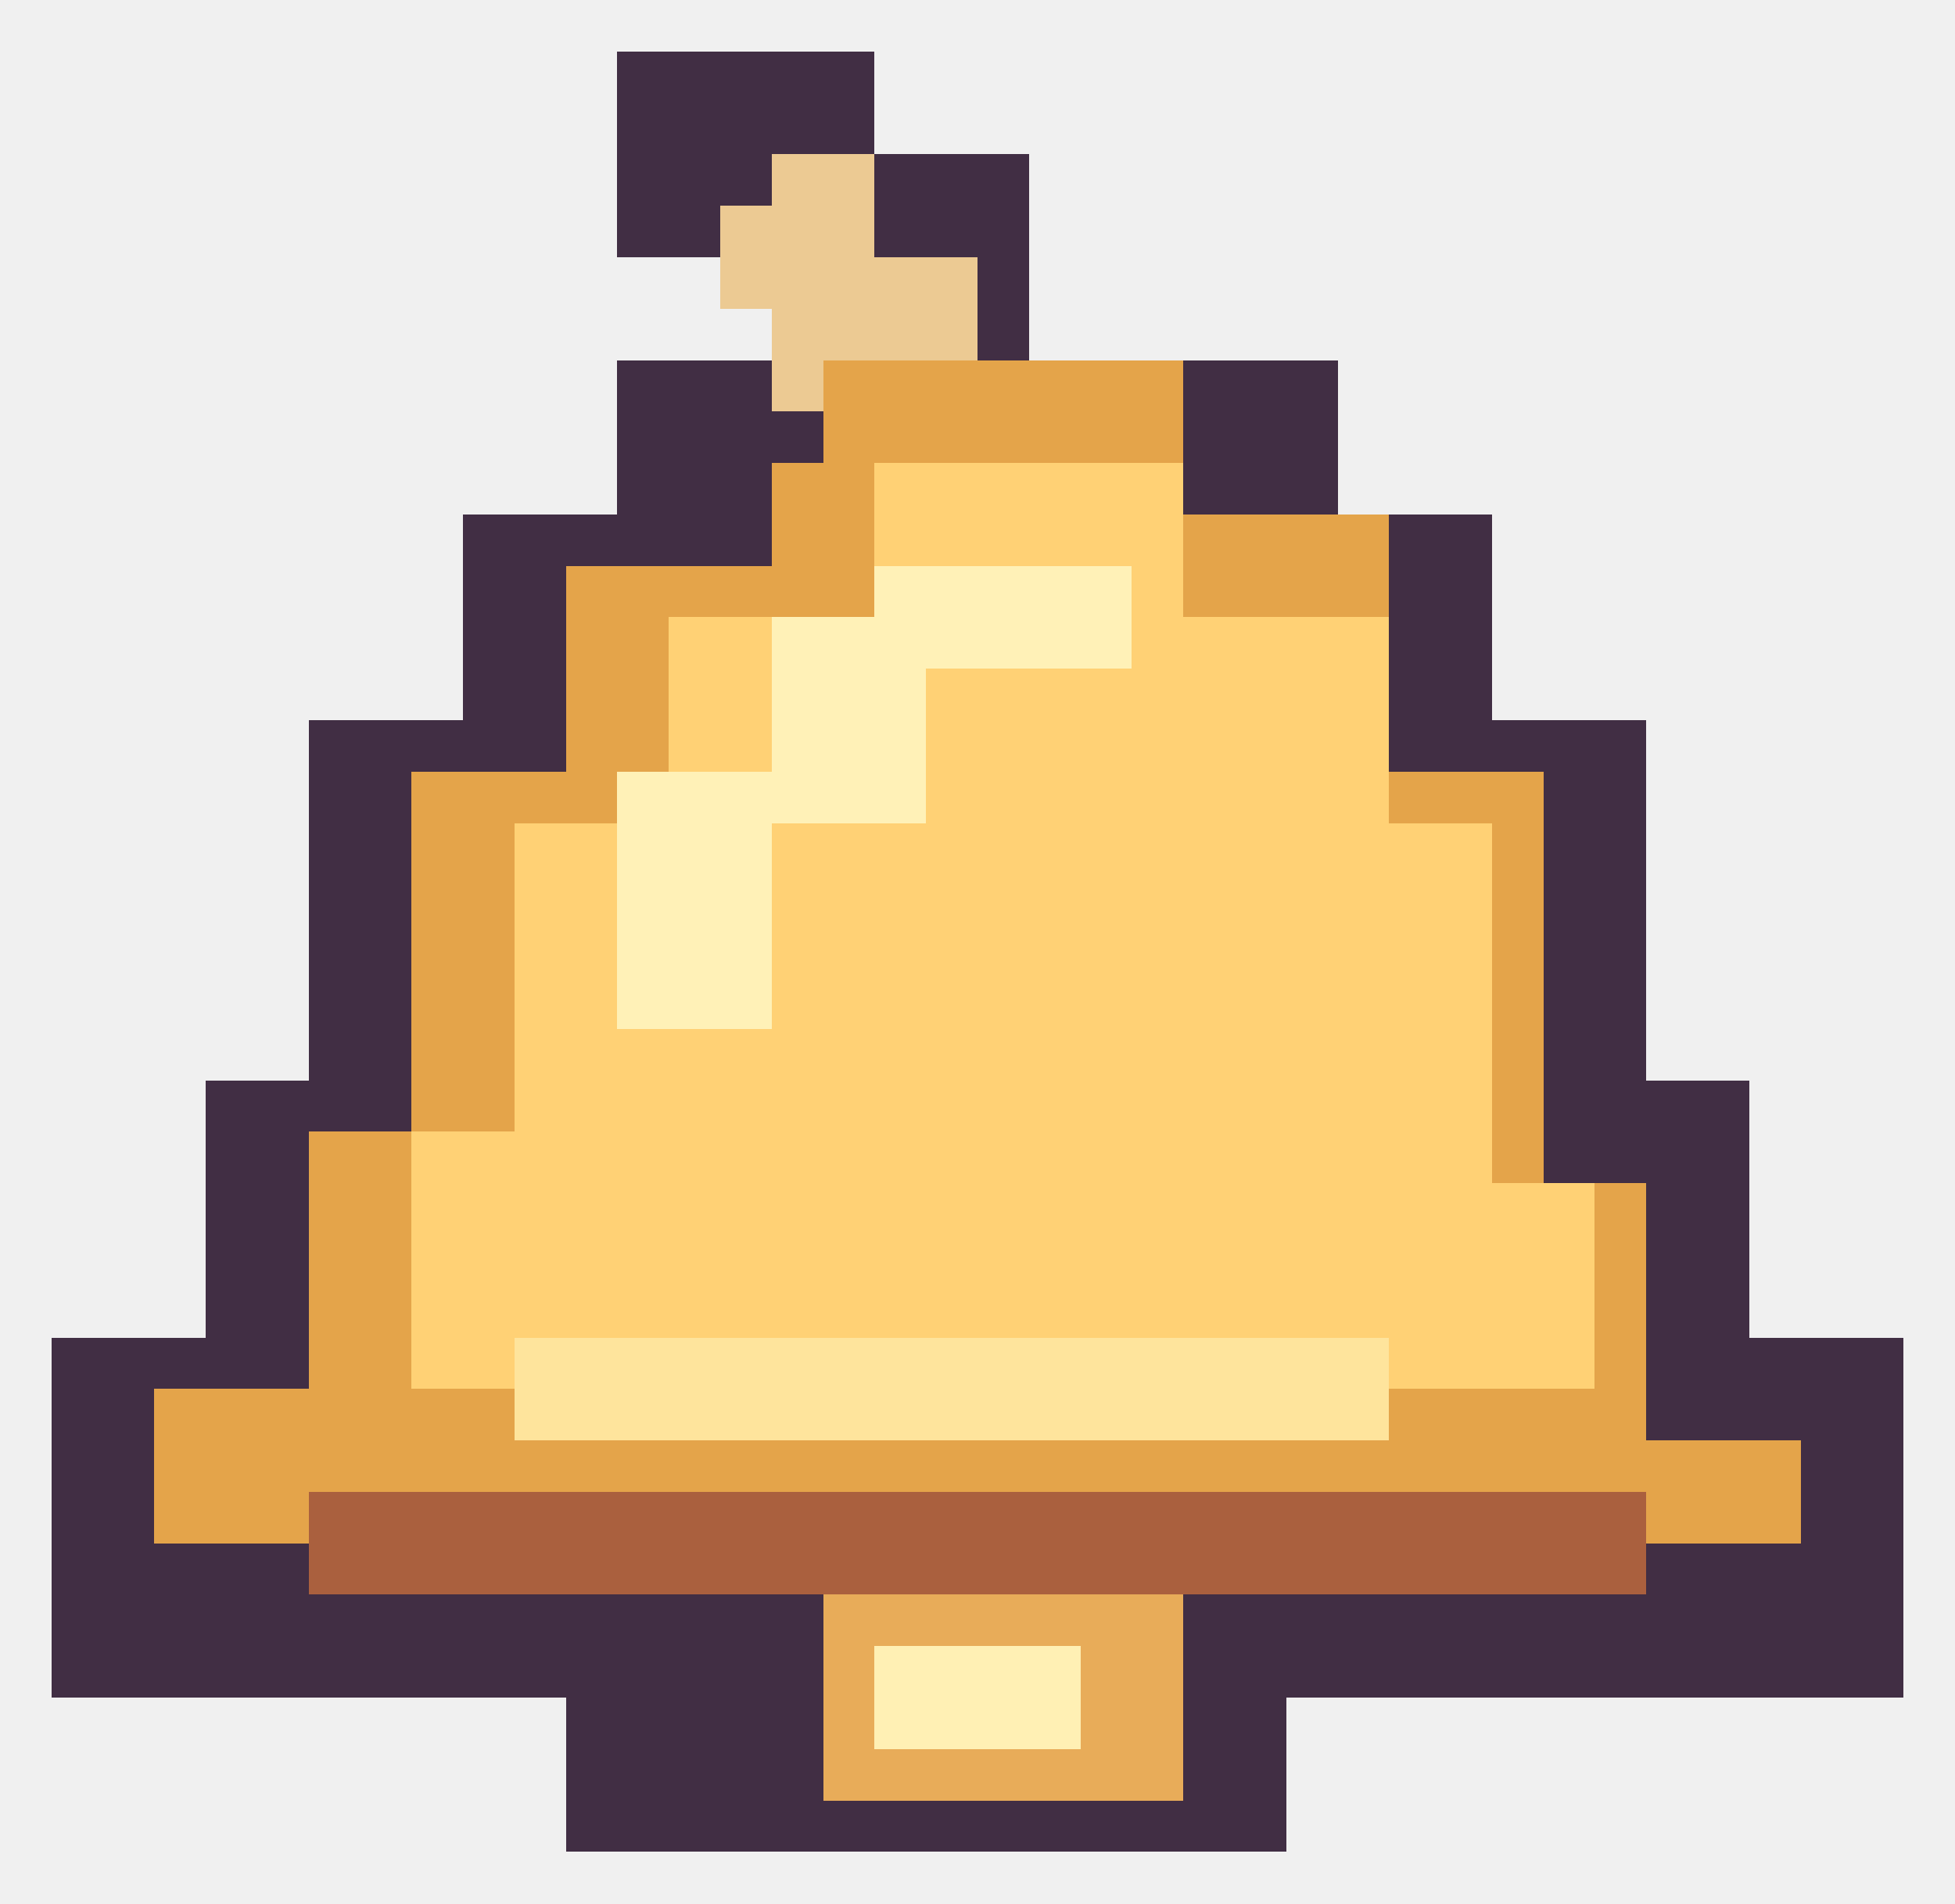
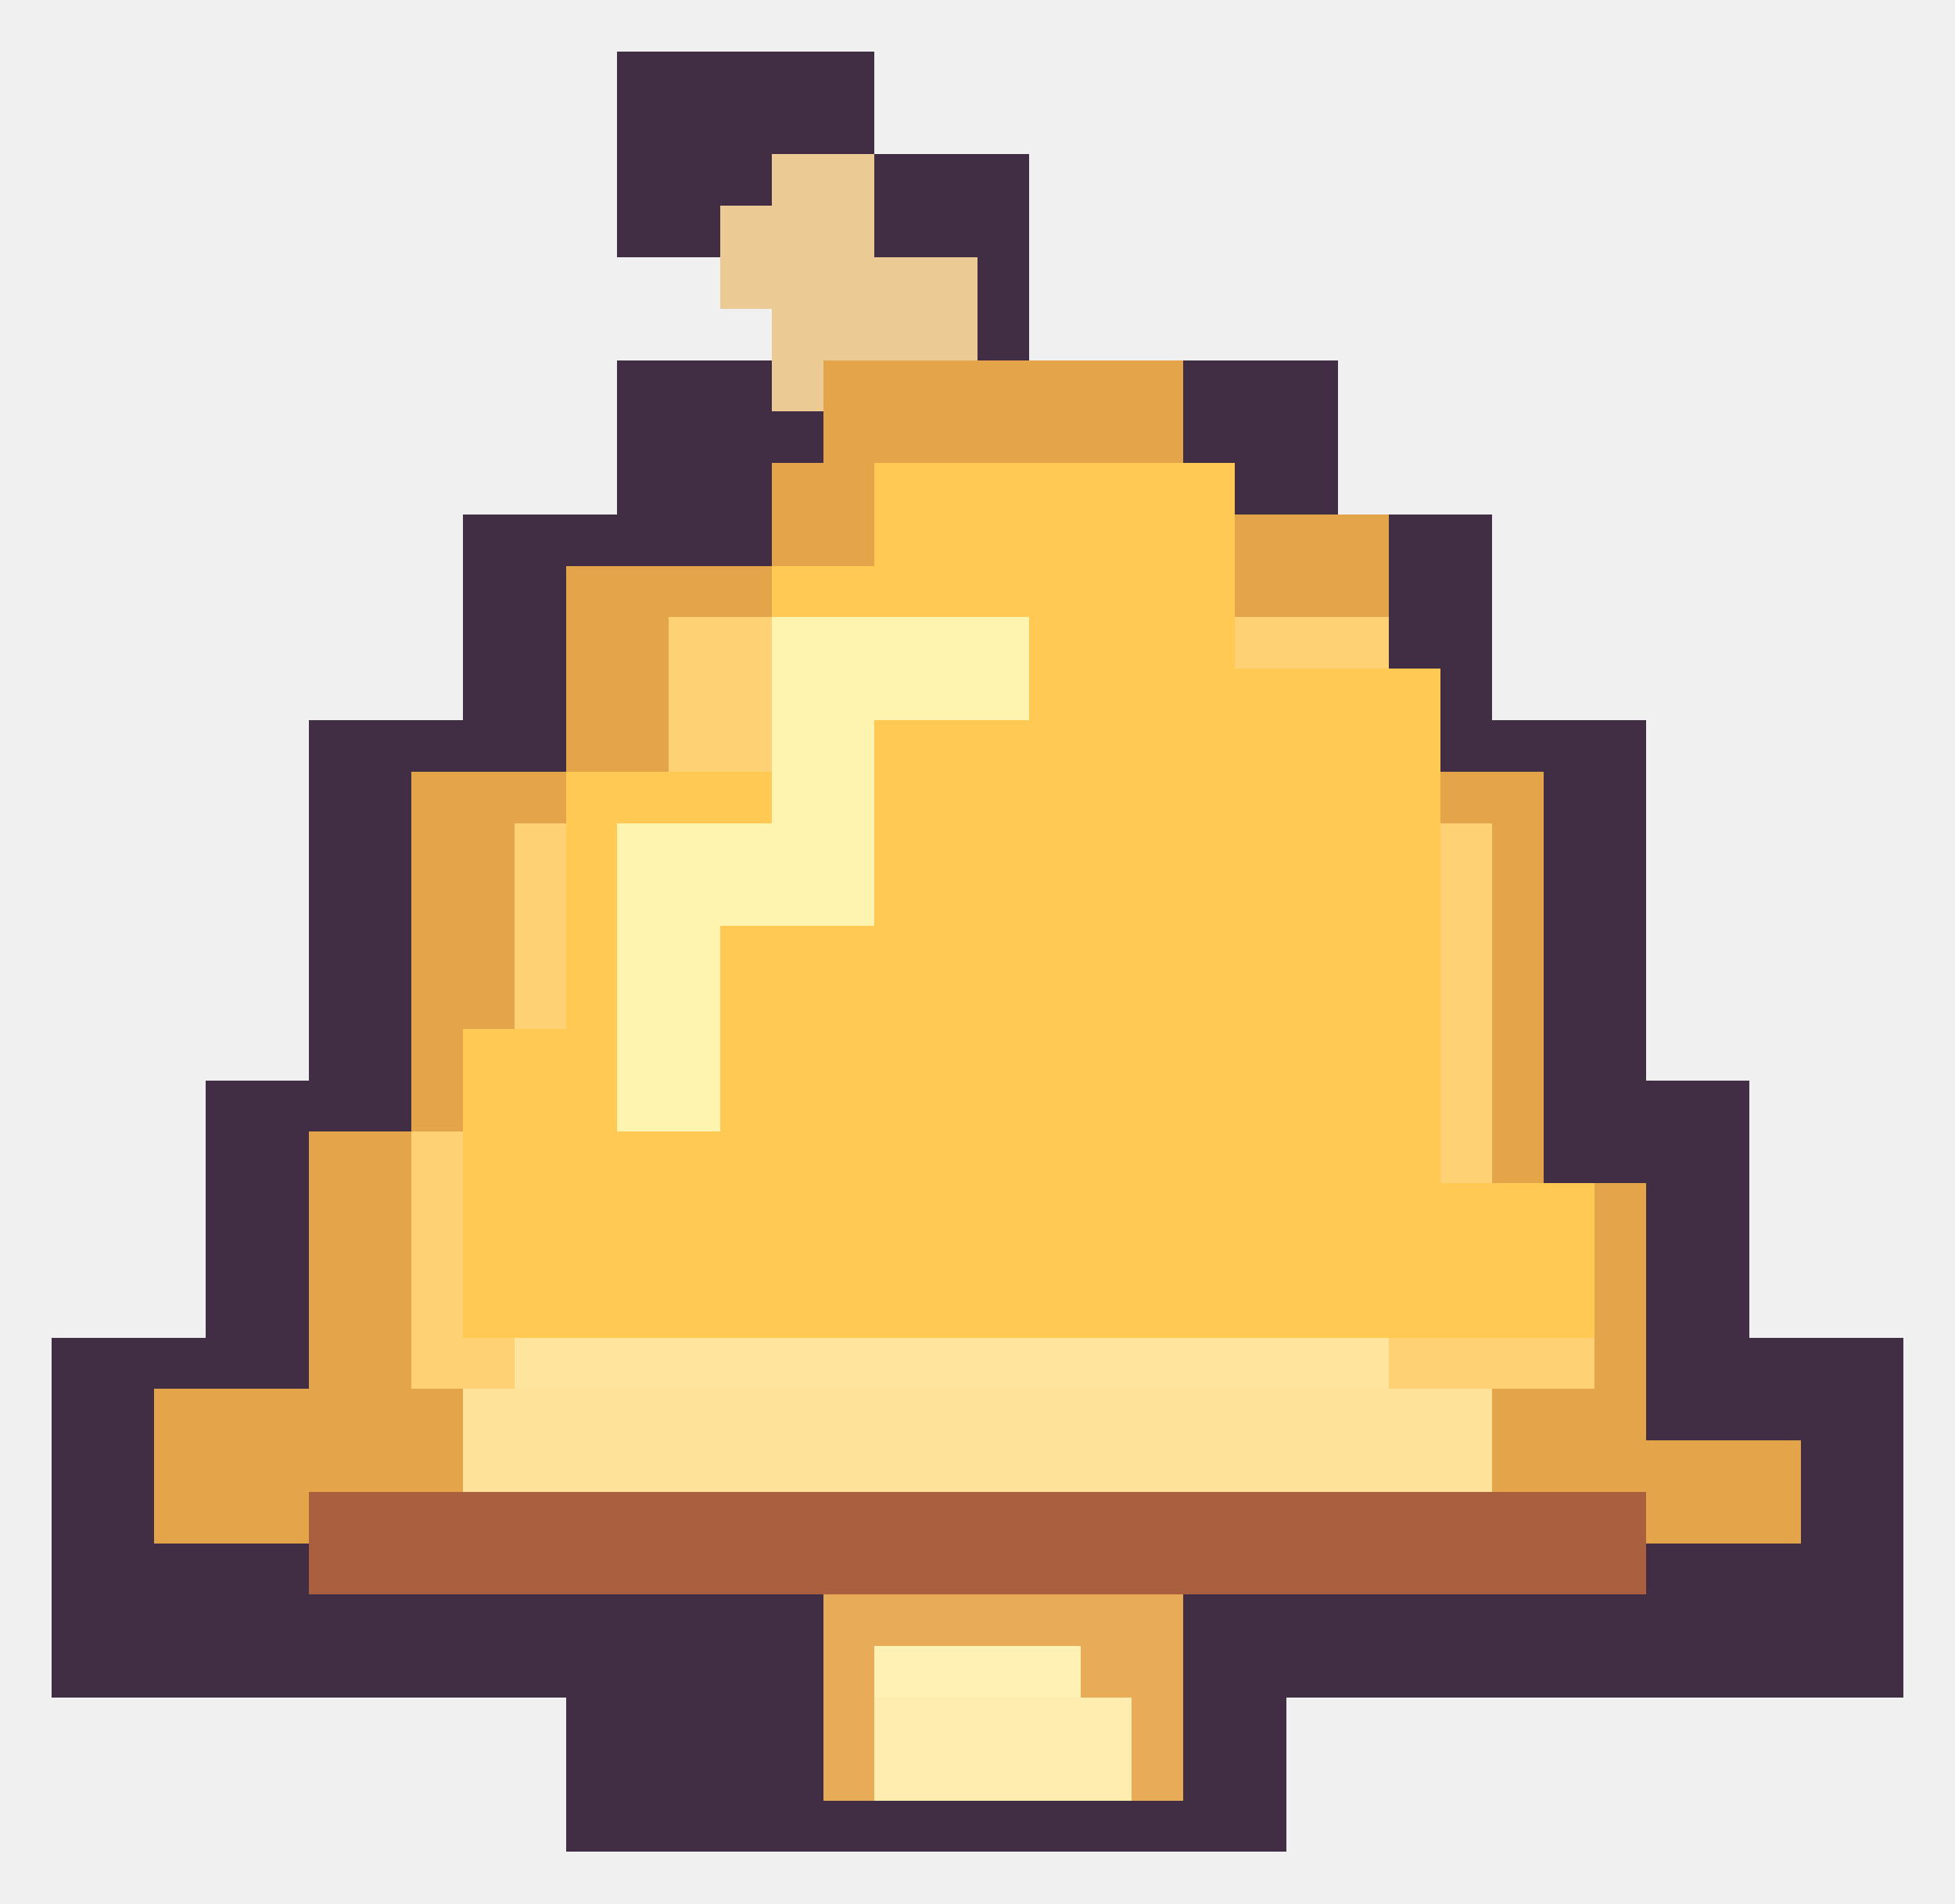
<svg xmlns="http://www.w3.org/2000/svg" width="38" height="37" viewBox="0 0 38 37" shape-rendering="crispEdges">
  <path d="M12 1h5v2h3v4h6v3h3v4h3v7h2v5h3v7H25v3H11v-3H1v-7h3v-5h2v-7h3v-4h3V7h3V5h-3Z" fill="#412e44" />
  <path d="M15 3h2v2h2v3h-4V6h-1V4h1Z" fill="#ecca93" />
  <path d="M16 7h7v3h4v5h3v8h2v5h3v2H3v-3h3v-5h2v-7h3v-4h4V9h1Z" fill="#e4a44a" />
  <path d="M17 9h6v3h4v4h2v7h2v4H8v-5h2v-6h3v-4h4Z" fill="#ffd175" />
  <path d="M17 11h5v2h-4v3h-3v4h-3v-5h3v-3h2Z" fill="#fff1b7" />
  <rect x="10" y="26" width="17" height="2" fill="#fee49c" />
  <rect x="6" y="29" width="26" height="2" fill="#aa603e" />
  <rect x="16" y="31" width="7" height="4" fill="#e8ac59" />
  <rect x="17" y="32" width="4" height="2" fill="#fff0b4" />
+   <defs>
+     <clipPath id="warm-detail">
+       <path d="M12 1h5v2h3v4h6v3h3v4h3v7h2v5h3v7H25v3H11v-3H1v-7h3v-5h2v-7h3v-4h3V7h3V5h-3Z" fill="white" />
+     </clipPath>
+   </defs>
+   <g clip-path="url(#warm-detail)">
+     <path d="M17 9h7v4h4v10h3v3H9v-6h2v-5h4v-4h2Z" fill="#ffc953" />
+     <path d="M15 12h5v2h-3v4h-3v4h-2v-6h3Z" fill="#fff4af" />
+     <rect x="9" y="27" width="20" height="2" fill="#ffe29a" />
+     <rect x="17" y="33" width="5" height="2" fill="#ffedb0" />
+   </g>
</svg>
